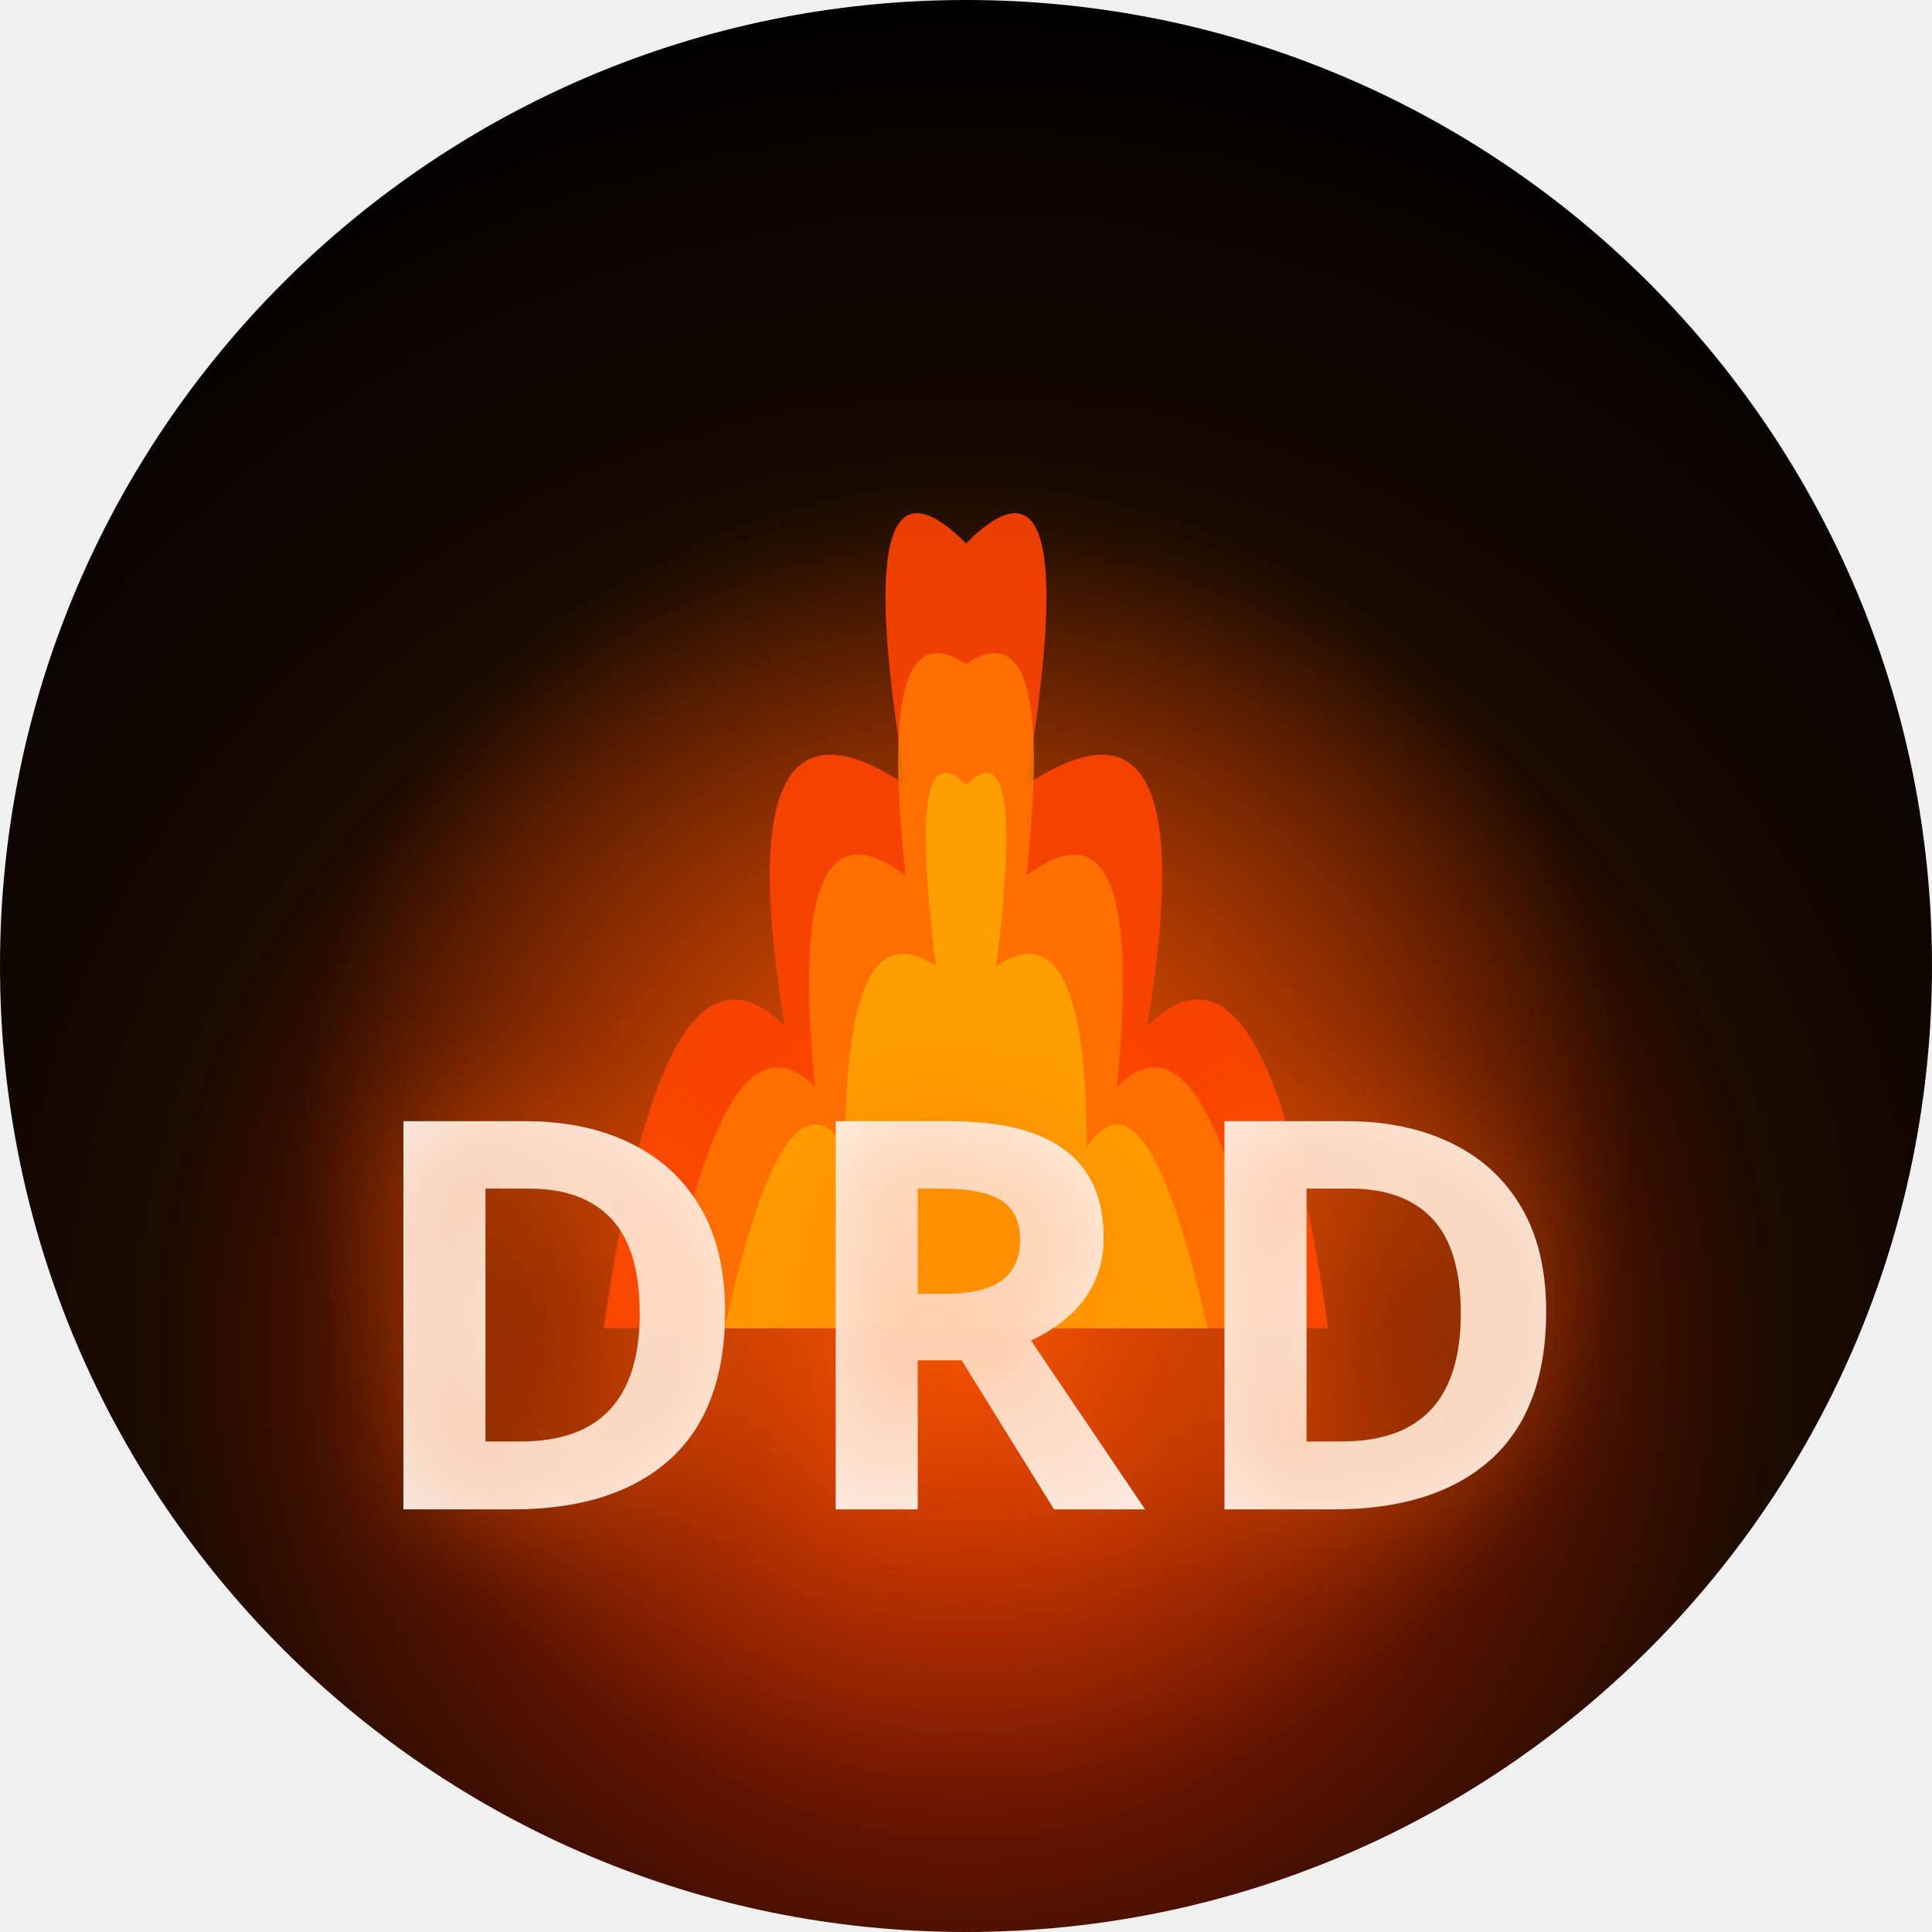
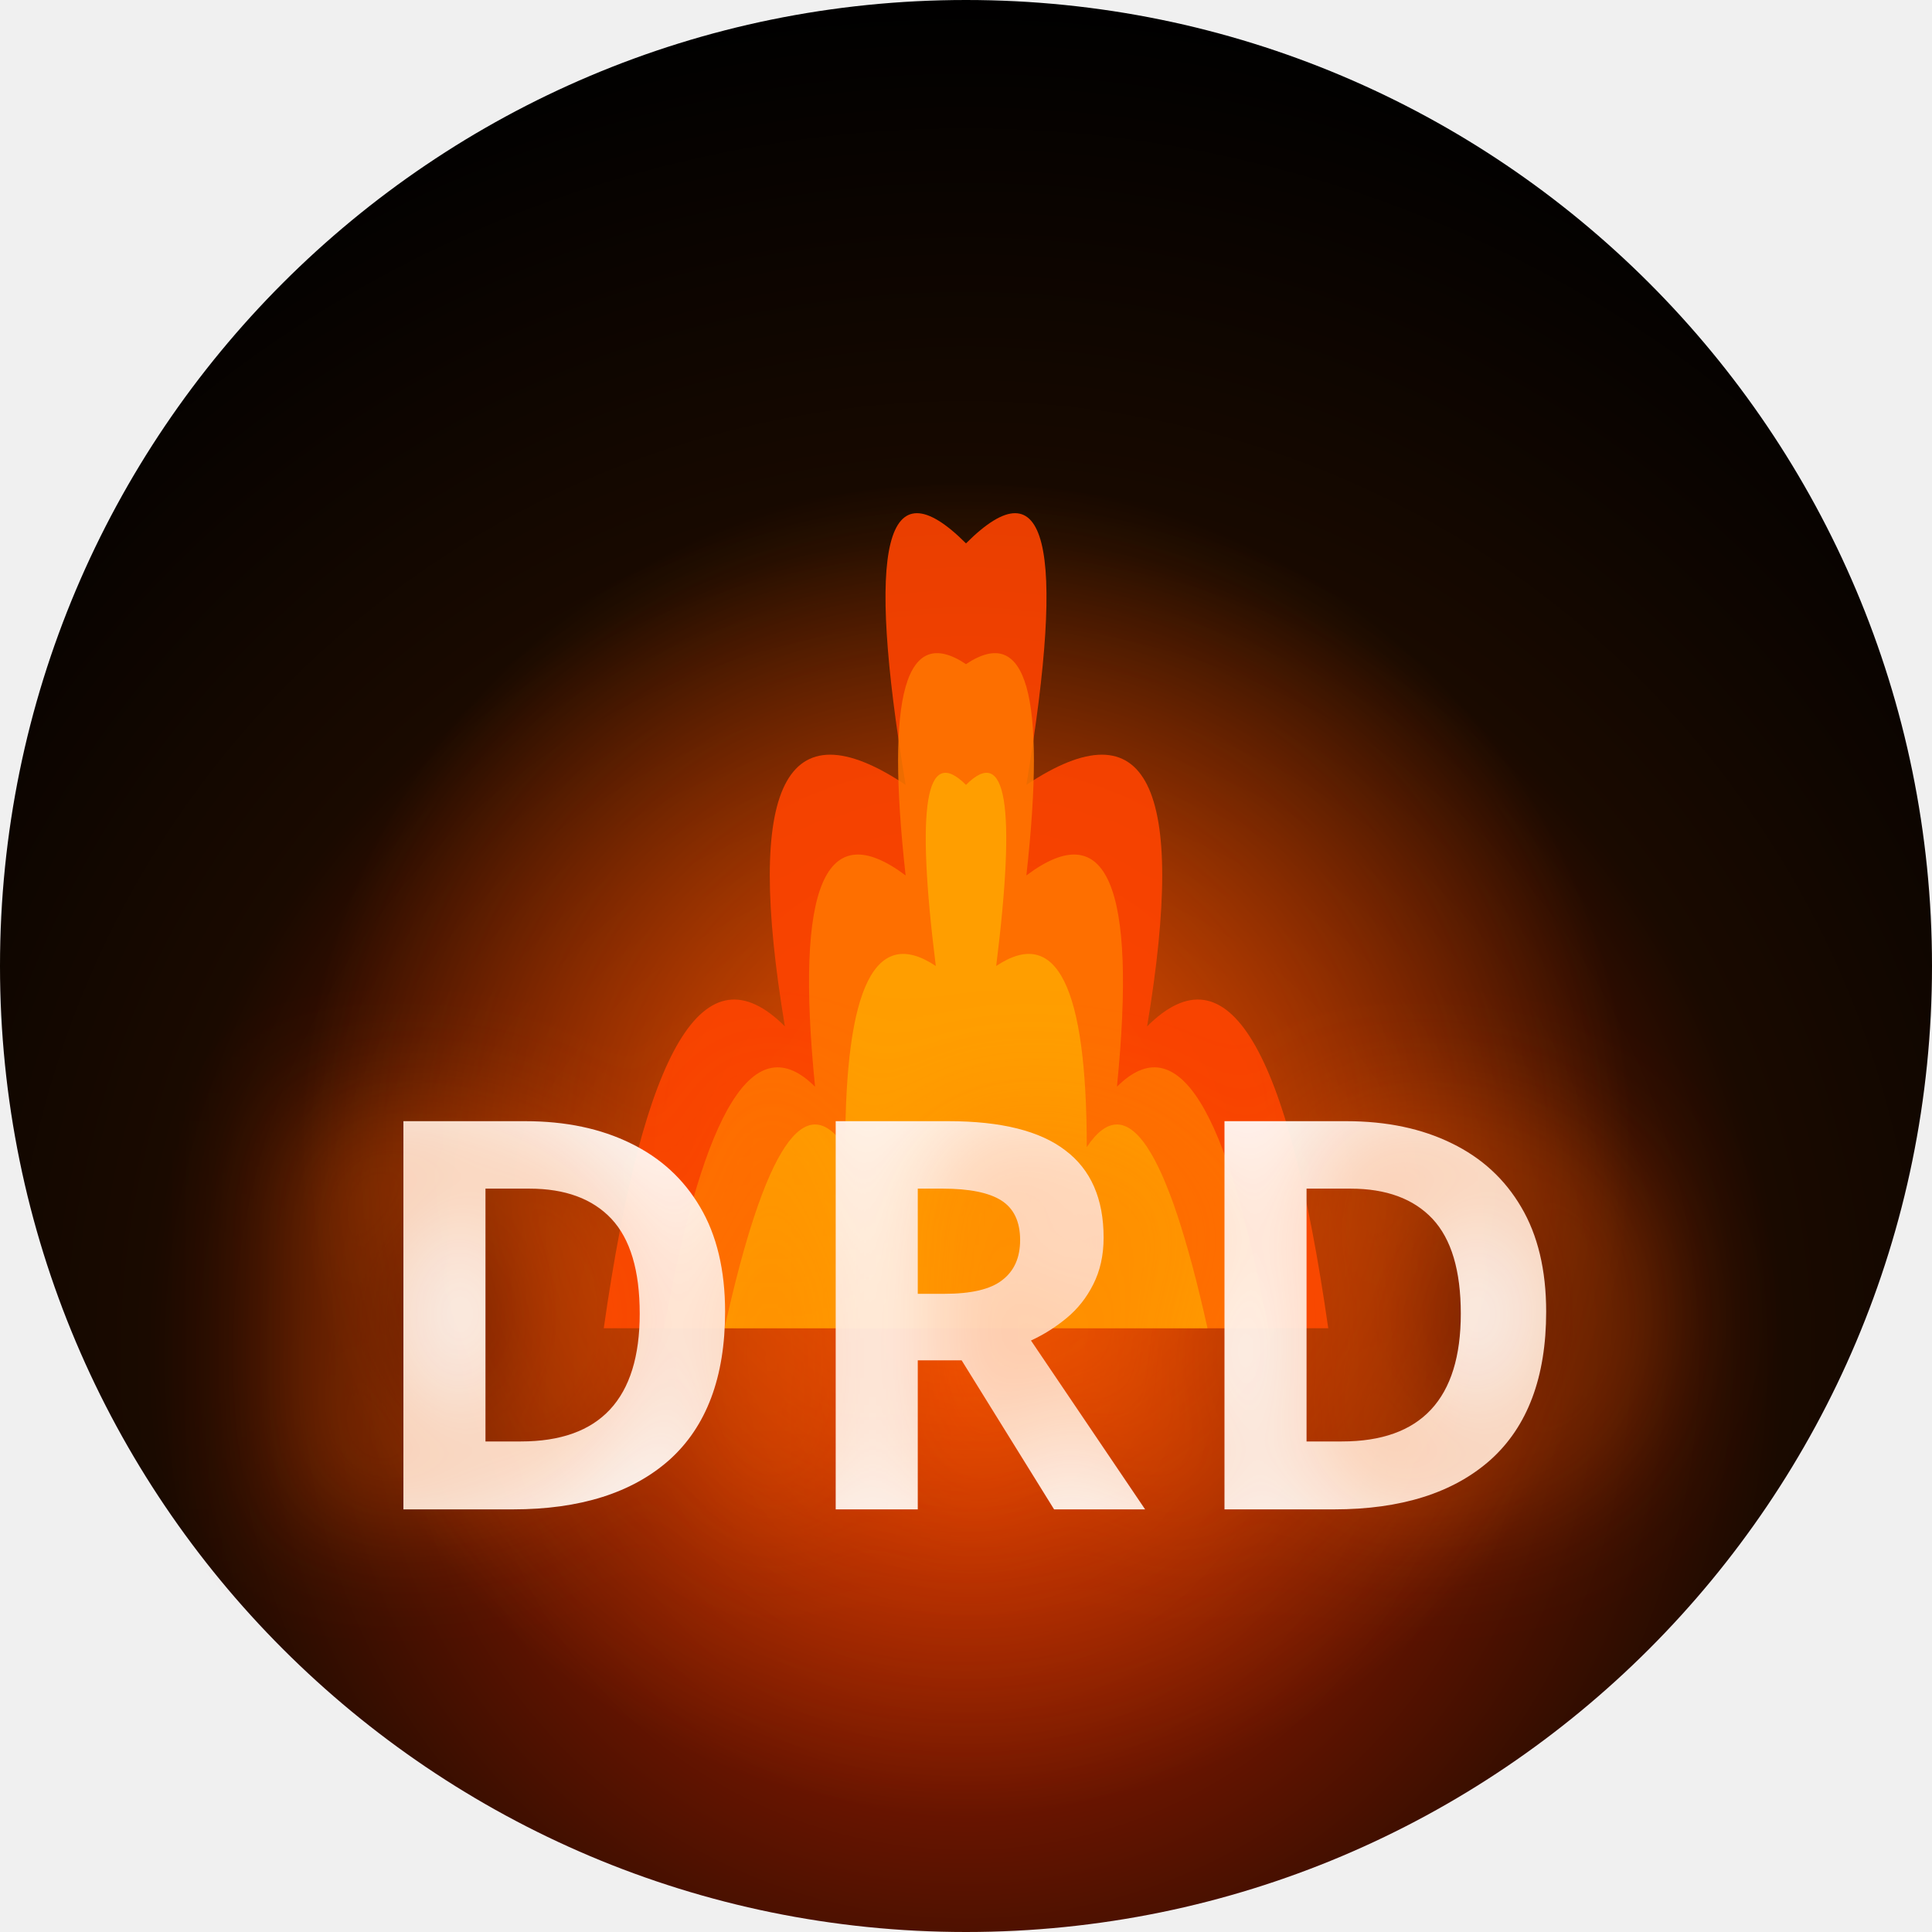
<svg xmlns="http://www.w3.org/2000/svg" viewBox="0 0 64 64" width="64" height="64">
  <defs>
    <radialGradient id="bgGrad" cx="50%" cy="70%" r="70%">
      <stop offset="0%" style="stop-color:#cc2200;stop-opacity:1" />
      <stop offset="60%" style="stop-color:#1a0a00;stop-opacity:1" />
      <stop offset="100%" style="stop-color:#000000;stop-opacity:1" />
    </radialGradient>
    <radialGradient id="glowGrad" cx="50%" cy="50%" r="50%">
      <stop offset="0%" style="stop-color:#ff6600;stop-opacity:0.8" />
      <stop offset="100%" style="stop-color:#ff6600;stop-opacity:0" />
    </radialGradient>
  </defs>
  <circle cx="32" cy="32" r="32" fill="url(#bgGrad)" />
  <circle cx="32" cy="38" r="22" fill="url(#glowGrad)" />
  <path d="M20 44 Q22 30 26 34 Q24 22 30 26 Q28 14 32 18 Q36 14 34 26 Q40 22 38 34 Q42 30 44 44 Z" fill="#ff4400" opacity="0.9" />
  <path d="M22 44 Q24 33 27 36 Q26 26 30 29 Q29 20 32 22 Q35 20 34 29 Q38 26 37 36 Q40 33 42 44 Z" fill="#ff7700" opacity="0.85" />
  <path d="M24 44 Q26 35 28 38 Q28 30 31 32 Q30 24 32 26 Q34 24 33 32 Q36 30 36 38 Q38 35 40 44 Z" fill="#ffaa00" opacity="0.8" />
  <text x="32" y="50" text-anchor="middle" font-family="Arial Black, sans-serif" font-weight="900" font-size="18" letter-spacing="1" fill="#ffffff" opacity="0.95">DRD</text>
-   <text x="32" y="50" text-anchor="middle" font-family="Arial Black, sans-serif" font-weight="900" font-size="18" letter-spacing="1" fill="#ff6600" opacity="0.4" filter="blur(2px)">DRD</text>
+   <text x="32" y="50" text-anchor="middle" font-family="Arial Black, sans-serif" font-weight="900" font-size="18" letter-spacing="1" fill="#ff6600" opacity="0.4" filter="blur(2px)">DiRD</text>
</svg>
